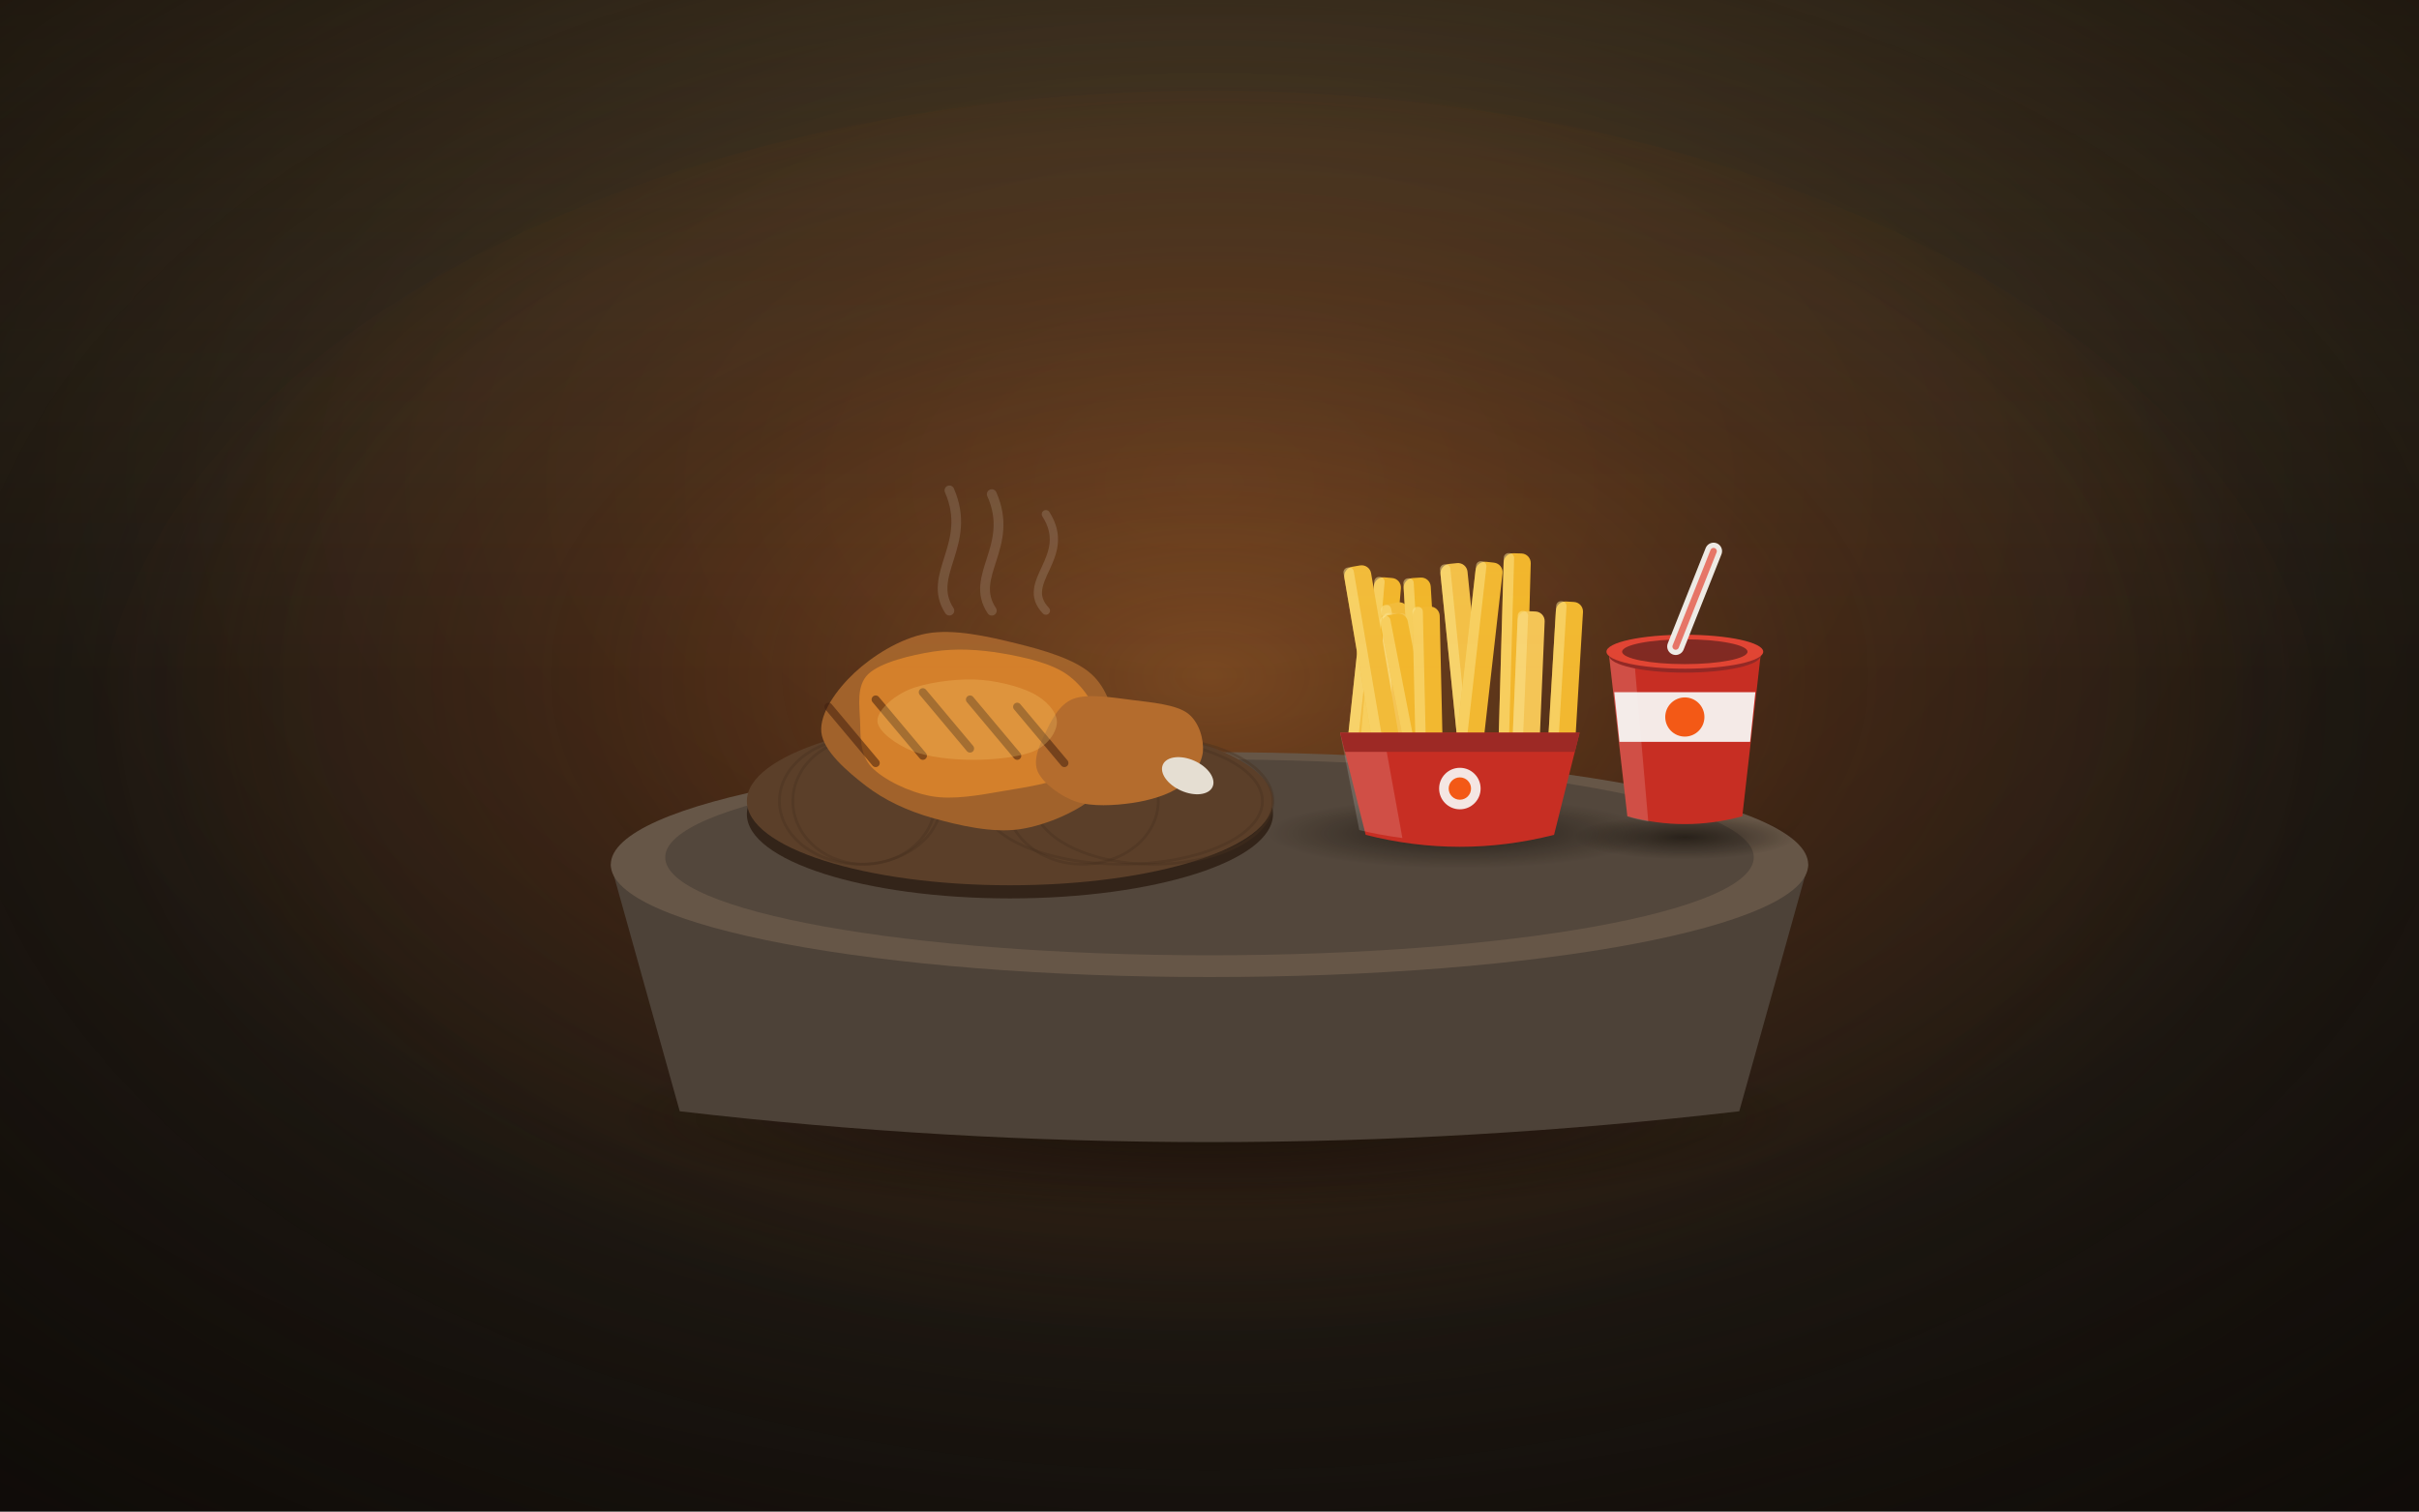
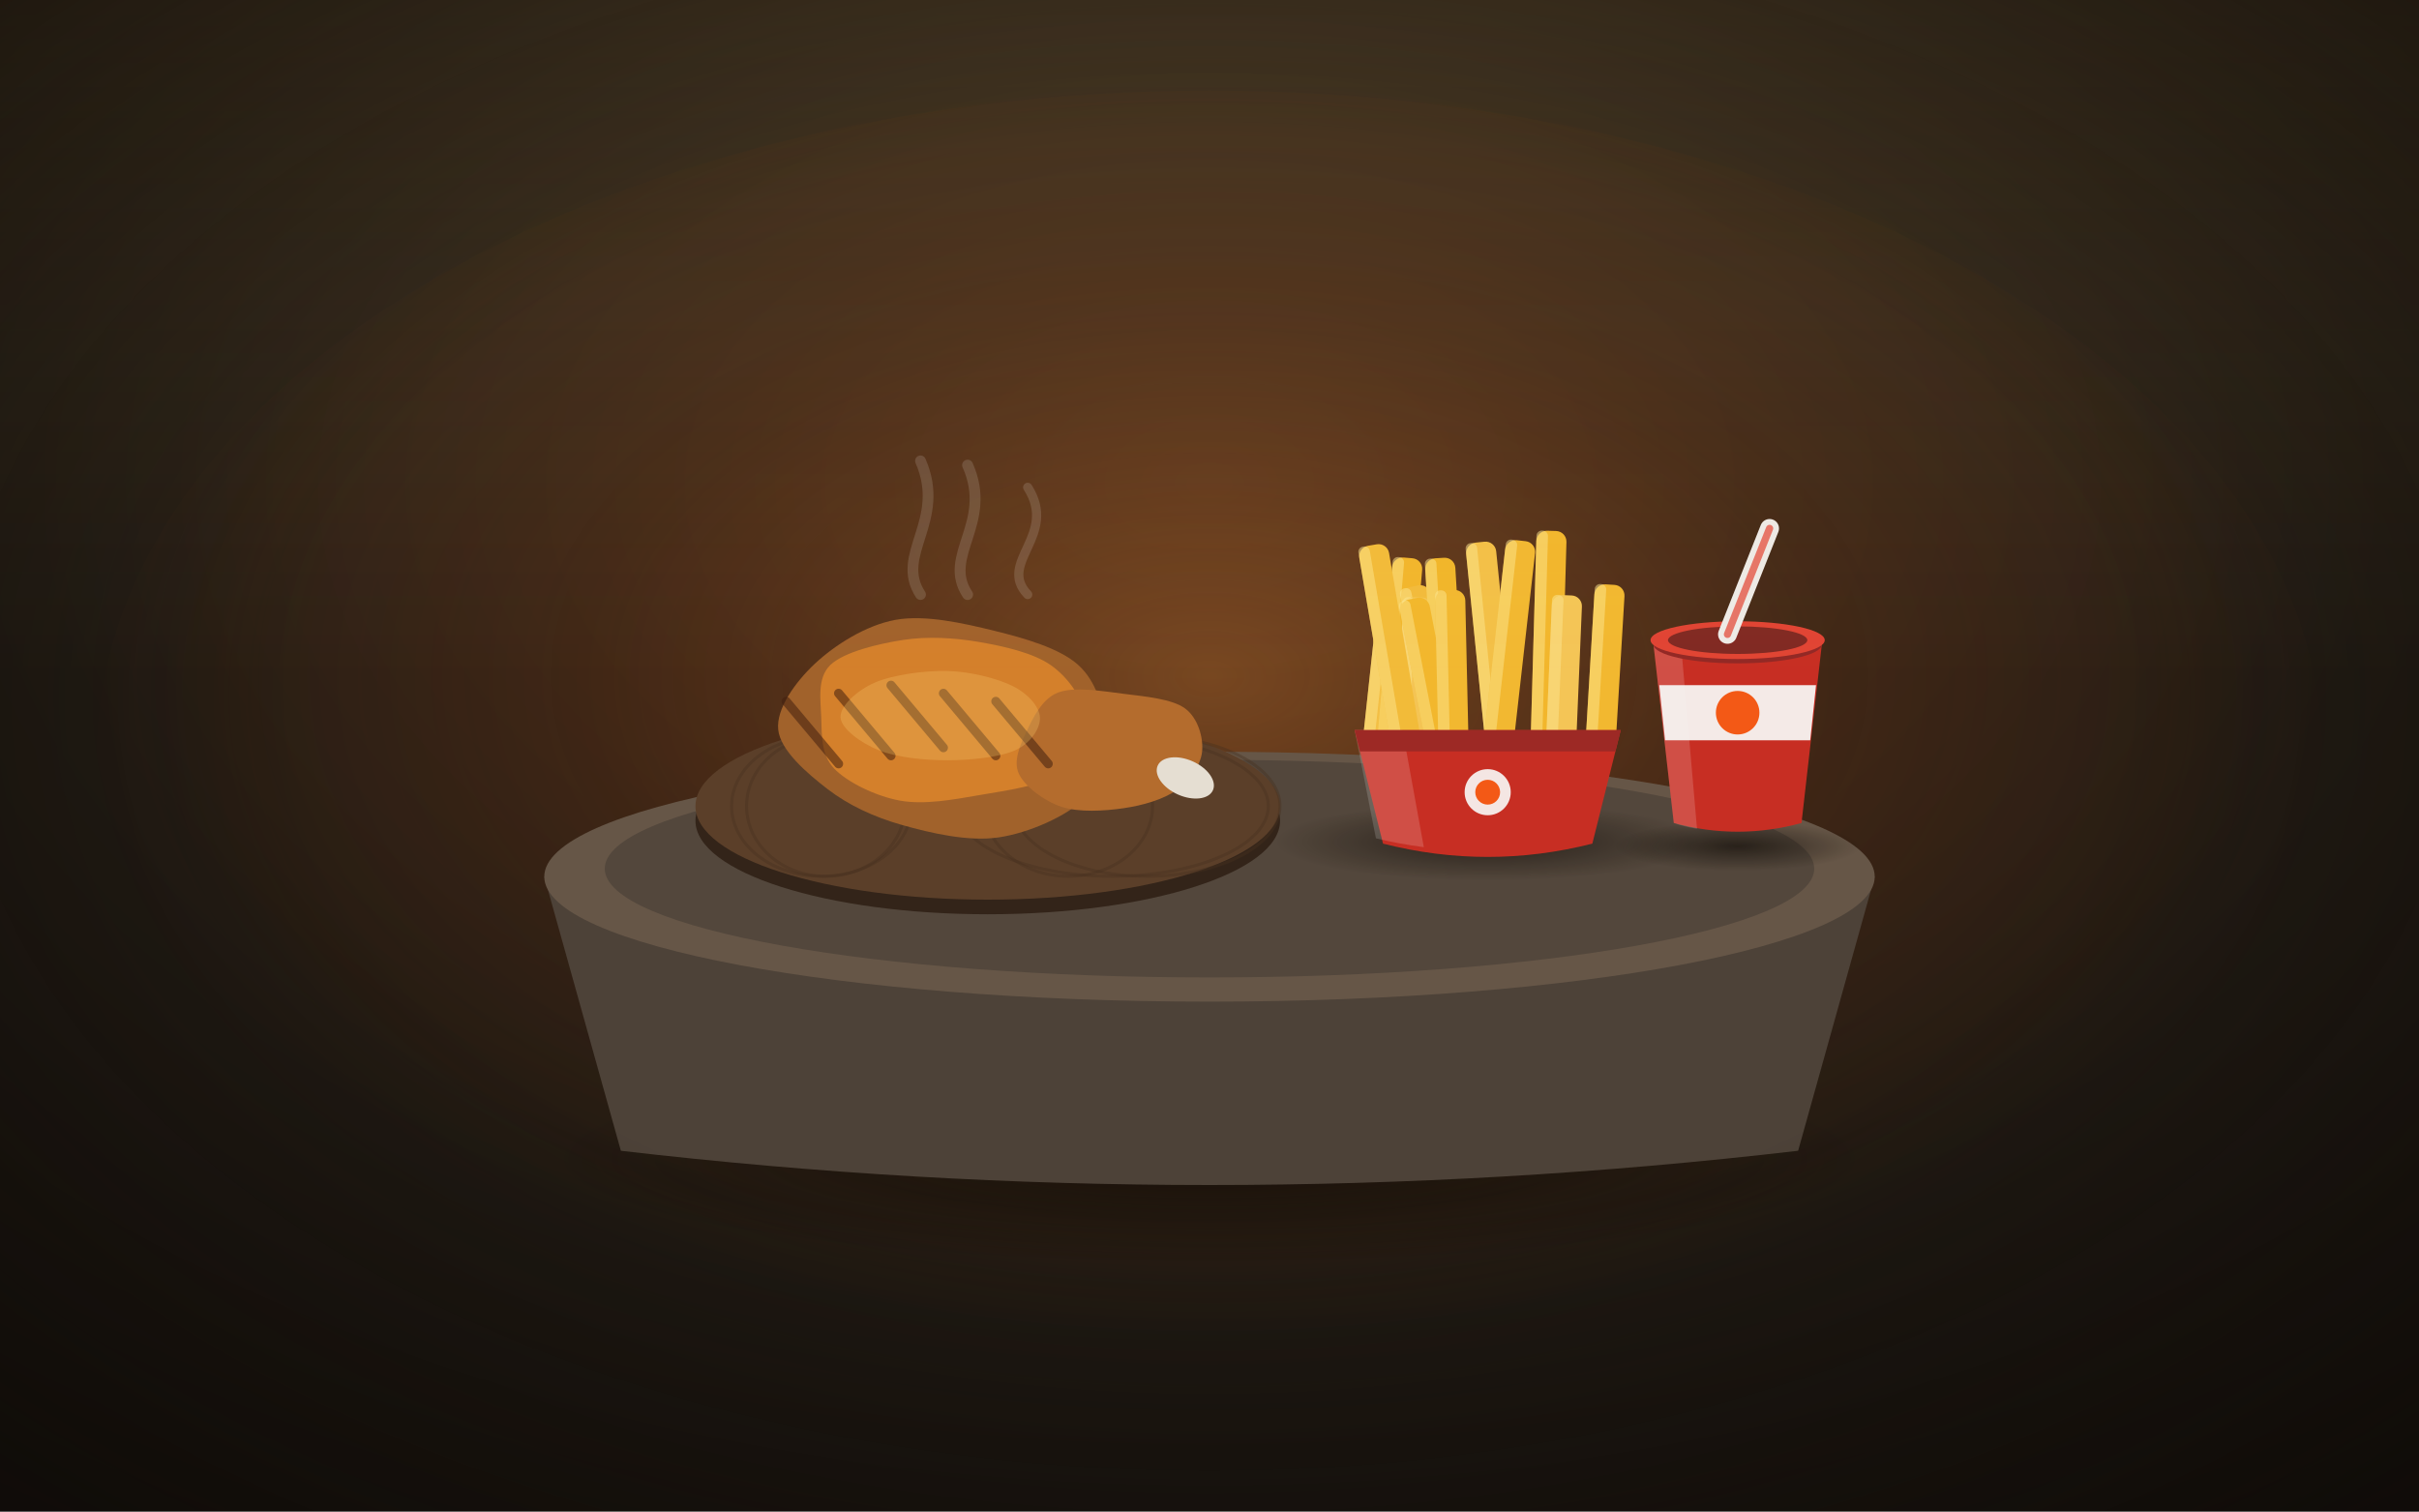
<svg xmlns="http://www.w3.org/2000/svg" viewBox="0 0 1200 750" width="1200" height="750">
  <defs>
    <radialGradient id="ground" cx="50%" cy="32%" r="84%">
      <stop offset="0%" stop-color="hsl(30.08 33% 17%)" />
      <stop offset="58%" stop-color="hsl(30.08 26% 10%)" />
      <stop offset="100%" stop-color="hsl(30.08 22% 6%)" />
    </radialGradient>
    <radialGradient id="keyLight" cx="50%" cy="44%" r="50%">
      <stop offset="0%" stop-color="hsl(26 96% 58% / 0.34)" />
      <stop offset="55%" stop-color="hsl(20 92% 46% / 0.116)" />
      <stop offset="100%" stop-color="hsl(20 90% 40% / 0)" />
    </radialGradient>
    <radialGradient id="dishShadow" cx="50%" cy="50%" r="50%">
      <stop offset="0%" stop-color="hsl(30.08 60% 3% / 0.6)" />
      <stop offset="100%" stop-color="hsl(30.08 60% 3% / 0)" />
    </radialGradient>
    <radialGradient id="vignette" cx="50%" cy="46%" r="72%">
      <stop offset="52%" stop-color="hsl(30.08 40% 4% / 0)" />
      <stop offset="100%" stop-color="hsl(30.08 40% 4% / 0.62)" />
    </radialGradient>
    <linearGradient id="topSheen" x1="0" y1="0" x2="0" y2="1">
      <stop offset="0%" stop-color="hsl(38 100% 72% / 0.11)" />
      <stop offset="45%" stop-color="hsl(38 100% 72% / 0)" />
    </linearGradient>
  </defs>
  <rect width="1200" height="750" fill="url(#ground)" />
  <ellipse cx="600" cy="375" rx="552" ry="330" fill="url(#keyLight)" />
-   <g transform="translate(600 375) scale(0.9)">
+   <g transform="translate(600 375) scale(1)">
    <ellipse cx="0" cy="200" rx="330" ry="52" fill="url(#dishShadow)" />
    <path d="M-330 60 L330 60 L292 196 q-292 34 -584 0 z" fill="hsl(28 16% 26%)" />
    <ellipse cx="0" cy="60" rx="330" ry="62" fill="hsl(28 18% 34%)" />
    <ellipse cx="0" cy="56" rx="300" ry="54" fill="hsl(28 16% 28%)" />
    <g transform="translate(-110 -50) scale(0.5)">
      <ellipse cx="0" cy="168" rx="290" ry="50" fill="url(#dishShadow)" />
      <ellipse cx="0" cy="164.5" rx="290" ry="92.8" fill="hsl(24 34% 15%)" />
      <ellipse cx="0" cy="150" rx="290" ry="92.8" fill="hsl(26 38% 26%)" />
      <ellipse cx="-160.71" cy="150" rx="78.59" ry="69.6" fill="none" stroke="hsl(26 40% 20% / 0.4)" stroke-width="3" />
      <ellipse cx="123.75" cy="150" rx="154.63" ry="69.6" fill="none" stroke="hsl(26 40% 20% / 0.4)" stroke-width="3" />
      <ellipse cx="157.87" cy="150" rx="132.07" ry="69.6" fill="none" stroke="hsl(26 40% 20% / 0.4)" stroke-width="3" />
      <ellipse cx="-164.86" cy="150" rx="89.27" ry="69.6" fill="none" stroke="hsl(26 40% 20% / 0.4)" stroke-width="3" />
      <ellipse cx="79.95" cy="150" rx="83.55" ry="69.6" fill="none" stroke="hsl(26 40% 20% / 0.4)" stroke-width="3" />
      <path d="M116.11 74C117.29 96.03 114.14 124 96.6 141.84C79.06 159.67 41.14 176.53 10.87 181.01C-19.4 185.49 -56.72 176.7 -85.02 168.71C-113.32 160.71 -138.45 148.85 -158.93 133.07C-179.41 117.28 -205.79 94.73 -207.9 74C-210 53.27 -190.91 26.81 -171.55 8.67C-152.19 -9.47 -121.42 -29.39 -91.73 -34.83C-62.04 -40.28 -23.62 -31.42 6.58 -24C36.79 -16.58 71.27 -6.66 89.52 9.68C107.78 26.01 114.93 51.97 116.11 74Z" fill="hsl(28 58% 40%)" />
      <path d="M96.4 62C97.66 79.8 87.93 104.37 70.59 117.19C53.25 130.01 18.66 134.38 -7.63 138.93C-33.92 143.49 -62.98 148.91 -87.14 144.5C-111.3 140.08 -139.6 126.21 -152.61 112.46C-165.61 98.71 -164.6 79.1 -165.19 62C-165.77 44.9 -169.59 22.69 -156.12 9.88C-142.64 -2.94 -108.93 -11.1 -84.35 -14.89C-59.77 -18.69 -33.2 -17.13 -8.64 -12.91C15.92 -8.7 45.5 -2.08 63.01 10.4C80.51 22.89 95.13 44.2 96.4 62Z" fill="hsl(30 66% 50%)" />
      <path d="M212.65 96C211.23 109.49 200.29 124.71 187.3 134.06C174.3 143.4 153.69 149.31 134.67 152.07C115.65 154.84 90.47 156.36 73.17 150.66C55.87 144.96 36.63 130.31 30.85 117.87C25.06 105.42 31.96 89.42 38.44 75.99C44.91 62.56 53.6 43.53 69.7 37.29C85.8 31.05 114.01 35.91 135.03 38.54C156.06 41.18 182.91 43.53 195.85 53.11C208.78 62.69 214.08 82.51 212.65 96Z" fill="hsl(28 60% 44%)" />
      <ellipse cx="196" cy="122" rx="30" ry="18" fill="hsl(40 26% 86%)" transform="rotate(24 196 122)" />
      <g stroke="hsl(20 62% 16% / 0.55)" stroke-width="9" stroke-linecap="round">
        <path d="M-200 46 l52 62" />
        <path d="M-148 38 l52 62" />
        <path d="M-96 30 l52 62" />
        <path d="M-44 38 l52 62" />
        <path d="M8 46 l52 62" />
      </g>
      <path d="M51.79 62C52.24 72.58 42.89 87.31 27.6 94.39C12.3 101.47 -17.4 104.44 -40 104.47C-62.6 104.5 -90.33 101.66 -108 94.58C-125.68 87.51 -145.37 73.19 -146.06 62C-146.75 50.81 -129.81 35.12 -112.14 27.43C-94.46 19.75 -62.84 15.29 -40 15.87C-17.16 16.45 9.59 23.22 24.88 30.91C40.18 38.6 51.34 51.42 51.79 62Z" fill="hsl(40 92% 70% / 0.28)" />
      <g fill="none" stroke="#ffffff" stroke-linecap="round" opacity="0.14">
        <path d="M-66.72 -60c-26.06 -39.79 26.06 -72.95 0 -132.63" stroke-width="10.69" />
        <path d="M-20 -60c-25.77 -38.53 25.77 -70.63 0 -128.42" stroke-width="10.81" />
        <path d="M39.63 -60c-30.6 -31.91 30.6 -58.5 0 -106.36" stroke-width="9.11" />
      </g>
    </g>
    <g transform="translate(138 -40) scale(0.44)">
      <ellipse cx="0" cy="188" rx="240" ry="44" fill="url(#dishShadow)" />
      <g transform="rotate(-2.21 -102.22 90)">
        <rect x="-119.22" y="-112.11" width="34" height="202.11" rx="12" fill="hsl(42 88% 56.84%)" />
        <rect x="-119.22" y="-112.11" width="13" height="202.11" rx="6" fill="hsl(48 96% 78% / 0.5)" />
      </g>
      <g transform="rotate(-5.79 15.79 90)">
        <rect x="-1.21" y="-151.21" width="34" height="241.21" rx="12" fill="hsl(42 88% 61.66%)" />
        <rect x="-1.21" y="-151.21" width="13" height="241.21" rx="6" fill="hsl(48 96% 78% / 0.5)" />
      </g>
      <g transform="rotate(6.15 -125.48 90)">
        <rect x="-142.48" y="-97.07" width="34" height="187.07" rx="12" fill="hsl(42 88% 61.11%)" />
        <rect x="-142.48" y="-97.07" width="13" height="187.07" rx="6" fill="hsl(48 96% 78% / 0.5)" />
      </g>
      <g transform="rotate(-2.79 -81.69 90)">
        <rect x="-98.69" y="-106.24" width="34" height="196.24" rx="12" fill="hsl(42 88% 56.22%)" />
        <rect x="-98.69" y="-106.24" width="13" height="196.24" rx="6" fill="hsl(48 96% 78% / 0.5)" />
      </g>
      <g transform="rotate(4.94 -108.98 90)">
        <rect x="-125.98" y="-133.06" width="34" height="223.06" rx="12" fill="hsl(42 88% 56.04%)" />
        <rect x="-125.98" y="-133.06" width="13" height="223.06" rx="6" fill="hsl(48 96% 78% / 0.5)" />
      </g>
      <g transform="rotate(-12.05 -42.87 90)">
        <rect x="-59.87" y="-104.41" width="34" height="194.41" rx="12" fill="hsl(42 88% 59.03%)" />
        <rect x="-59.87" y="-104.41" width="13" height="194.41" rx="6" fill="hsl(48 96% 78% / 0.5)" />
      </g>
      <g transform="rotate(6.45 10.57 90)">
        <rect x="-6.43" y="-153.14" width="34" height="243.14" rx="12" fill="hsl(42 88% 57.05%)" />
        <rect x="-6.43" y="-153.14" width="13" height="243.14" rx="6" fill="hsl(48 96% 78% / 0.5)" />
      </g>
      <g transform="rotate(1.62 64.99 90)">
        <rect x="47.99" y="-162.8" width="34" height="252.8" rx="12" fill="hsl(42 88% 55.99%)" />
        <rect x="47.99" y="-162.8" width="13" height="252.8" rx="6" fill="hsl(48 96% 78% / 0.5)" />
      </g>
      <g transform="rotate(1.7 -83.89 90)">
        <rect x="-100.89" y="-87.76" width="34" height="177.76" rx="12" fill="hsl(42 88% 64.34%)" />
        <rect x="-100.89" y="-87.76" width="13" height="177.76" rx="6" fill="hsl(48 96% 78% / 0.5)" />
      </g>
      <g transform="rotate(-3.42 -40.89 90)">
        <rect x="-57.89" y="-132.47" width="34" height="222.47" rx="12" fill="hsl(42 88% 55.65%)" />
        <rect x="-57.89" y="-132.47" width="13" height="222.47" rx="6" fill="hsl(48 96% 78% / 0.5)" />
      </g>
      <g transform="rotate(-11.03 -49.93 90)">
        <rect x="-66.93" y="-89.48" width="34" height="179.48" rx="12" fill="hsl(42 88% 56.16%)" />
        <rect x="-66.93" y="-89.48" width="13" height="179.48" rx="6" fill="hsl(48 96% 78% / 0.5)" />
      </g>
      <g transform="rotate(3.42 126.5 90)">
        <rect x="109.5" y="-102.43" width="34" height="192.43" rx="12" fill="hsl(42 88% 56.74%)" />
        <rect x="109.5" y="-102.43" width="13" height="192.43" rx="6" fill="hsl(48 96% 78% / 0.5)" />
      </g>
      <g transform="rotate(2.4 82.2 90)">
        <rect x="65.2" y="-90.23" width="34" height="180.23" rx="12" fill="hsl(42 88% 64.7%)" />
        <rect x="65.2" y="-90.23" width="13" height="180.23" rx="6" fill="hsl(48 96% 78% / 0.5)" />
      </g>
      <g transform="rotate(-1.3 -38.29 90)">
        <rect x="-55.29" y="-95.98" width="34" height="185.98" rx="12" fill="hsl(42 88% 56.76%)" />
        <rect x="-55.29" y="-95.98" width="13" height="185.98" rx="6" fill="hsl(48 96% 78% / 0.5)" />
      </g>
      <g transform="rotate(-9.68 -89.59 90)">
        <rect x="-106.59" y="-150.15" width="34" height="240.15" rx="12" fill="hsl(42 88% 58.65%)" />
        <rect x="-106.59" y="-150.15" width="13" height="240.15" rx="6" fill="hsl(48 96% 78% / 0.5)" />
      </g>
      <path d="M-150 62 L150 62 L118 190 q-118 30 -236 0 z" fill="hsl(4 70% 46%)" />
      <path d="M-150 62 L-96 62 L-72 194 q-30 -4 -54 -10 z" fill="hsl(0 0% 100% / 0.16)" />
      <path d="M-150 62 L150 62 L144 86 L-144 86 z" fill="hsl(2 62% 38%)" />
      <circle cx="0" cy="132" r="26" fill="hsl(36 18% 96%)" opacity="0.92" />
      <circle cx="0" cy="132" r="14" fill="hsl(18 90% 52%)" />
    </g>
    <g transform="translate(262 -30) scale(0.36)">
      <ellipse cx="0" cy="208" rx="170" ry="34" fill="url(#dishShadow)" />
      <path d="M-116 -70 L116 -70 L88 176 q-88 24 -176 0 z" fill="hsl(4 70% 46%)" />
      <path d="M-116 -70 L-78 -70 L-56 184 q-18 -3 -32 -8 z" fill="hsl(0 0% 100% / 0.16)" />
      <path d="M-108 -14 L108 -14 L100 62 L-100 62 z" fill="hsl(36 18% 96%)" opacity="0.94" />
      <circle cx="0" cy="24" r="30" fill="hsl(18 90% 52%)" />
      <ellipse cx="0" cy="-70" rx="116" ry="26" fill="hsl(2 60% 36%)" />
      <ellipse cx="0" cy="-76" rx="120" ry="26" fill="hsl(6 74% 54%)" />
      <ellipse cx="0" cy="-76" rx="96" ry="19" fill="hsl(4 58% 32%)" />
      <path d="M-14 -84 L44 -230" stroke="hsl(36 16% 92%)" stroke-width="26" stroke-linecap="round" />
      <path d="M-14 -84 L44 -230" stroke="hsl(6 76% 54%)" stroke-width="10" stroke-linecap="round" opacity="0.7" />
    </g>
  </g>
  <rect width="1200" height="750" fill="url(#topSheen)" />
  <rect width="1200" height="750" fill="url(#vignette)" />
</svg>
